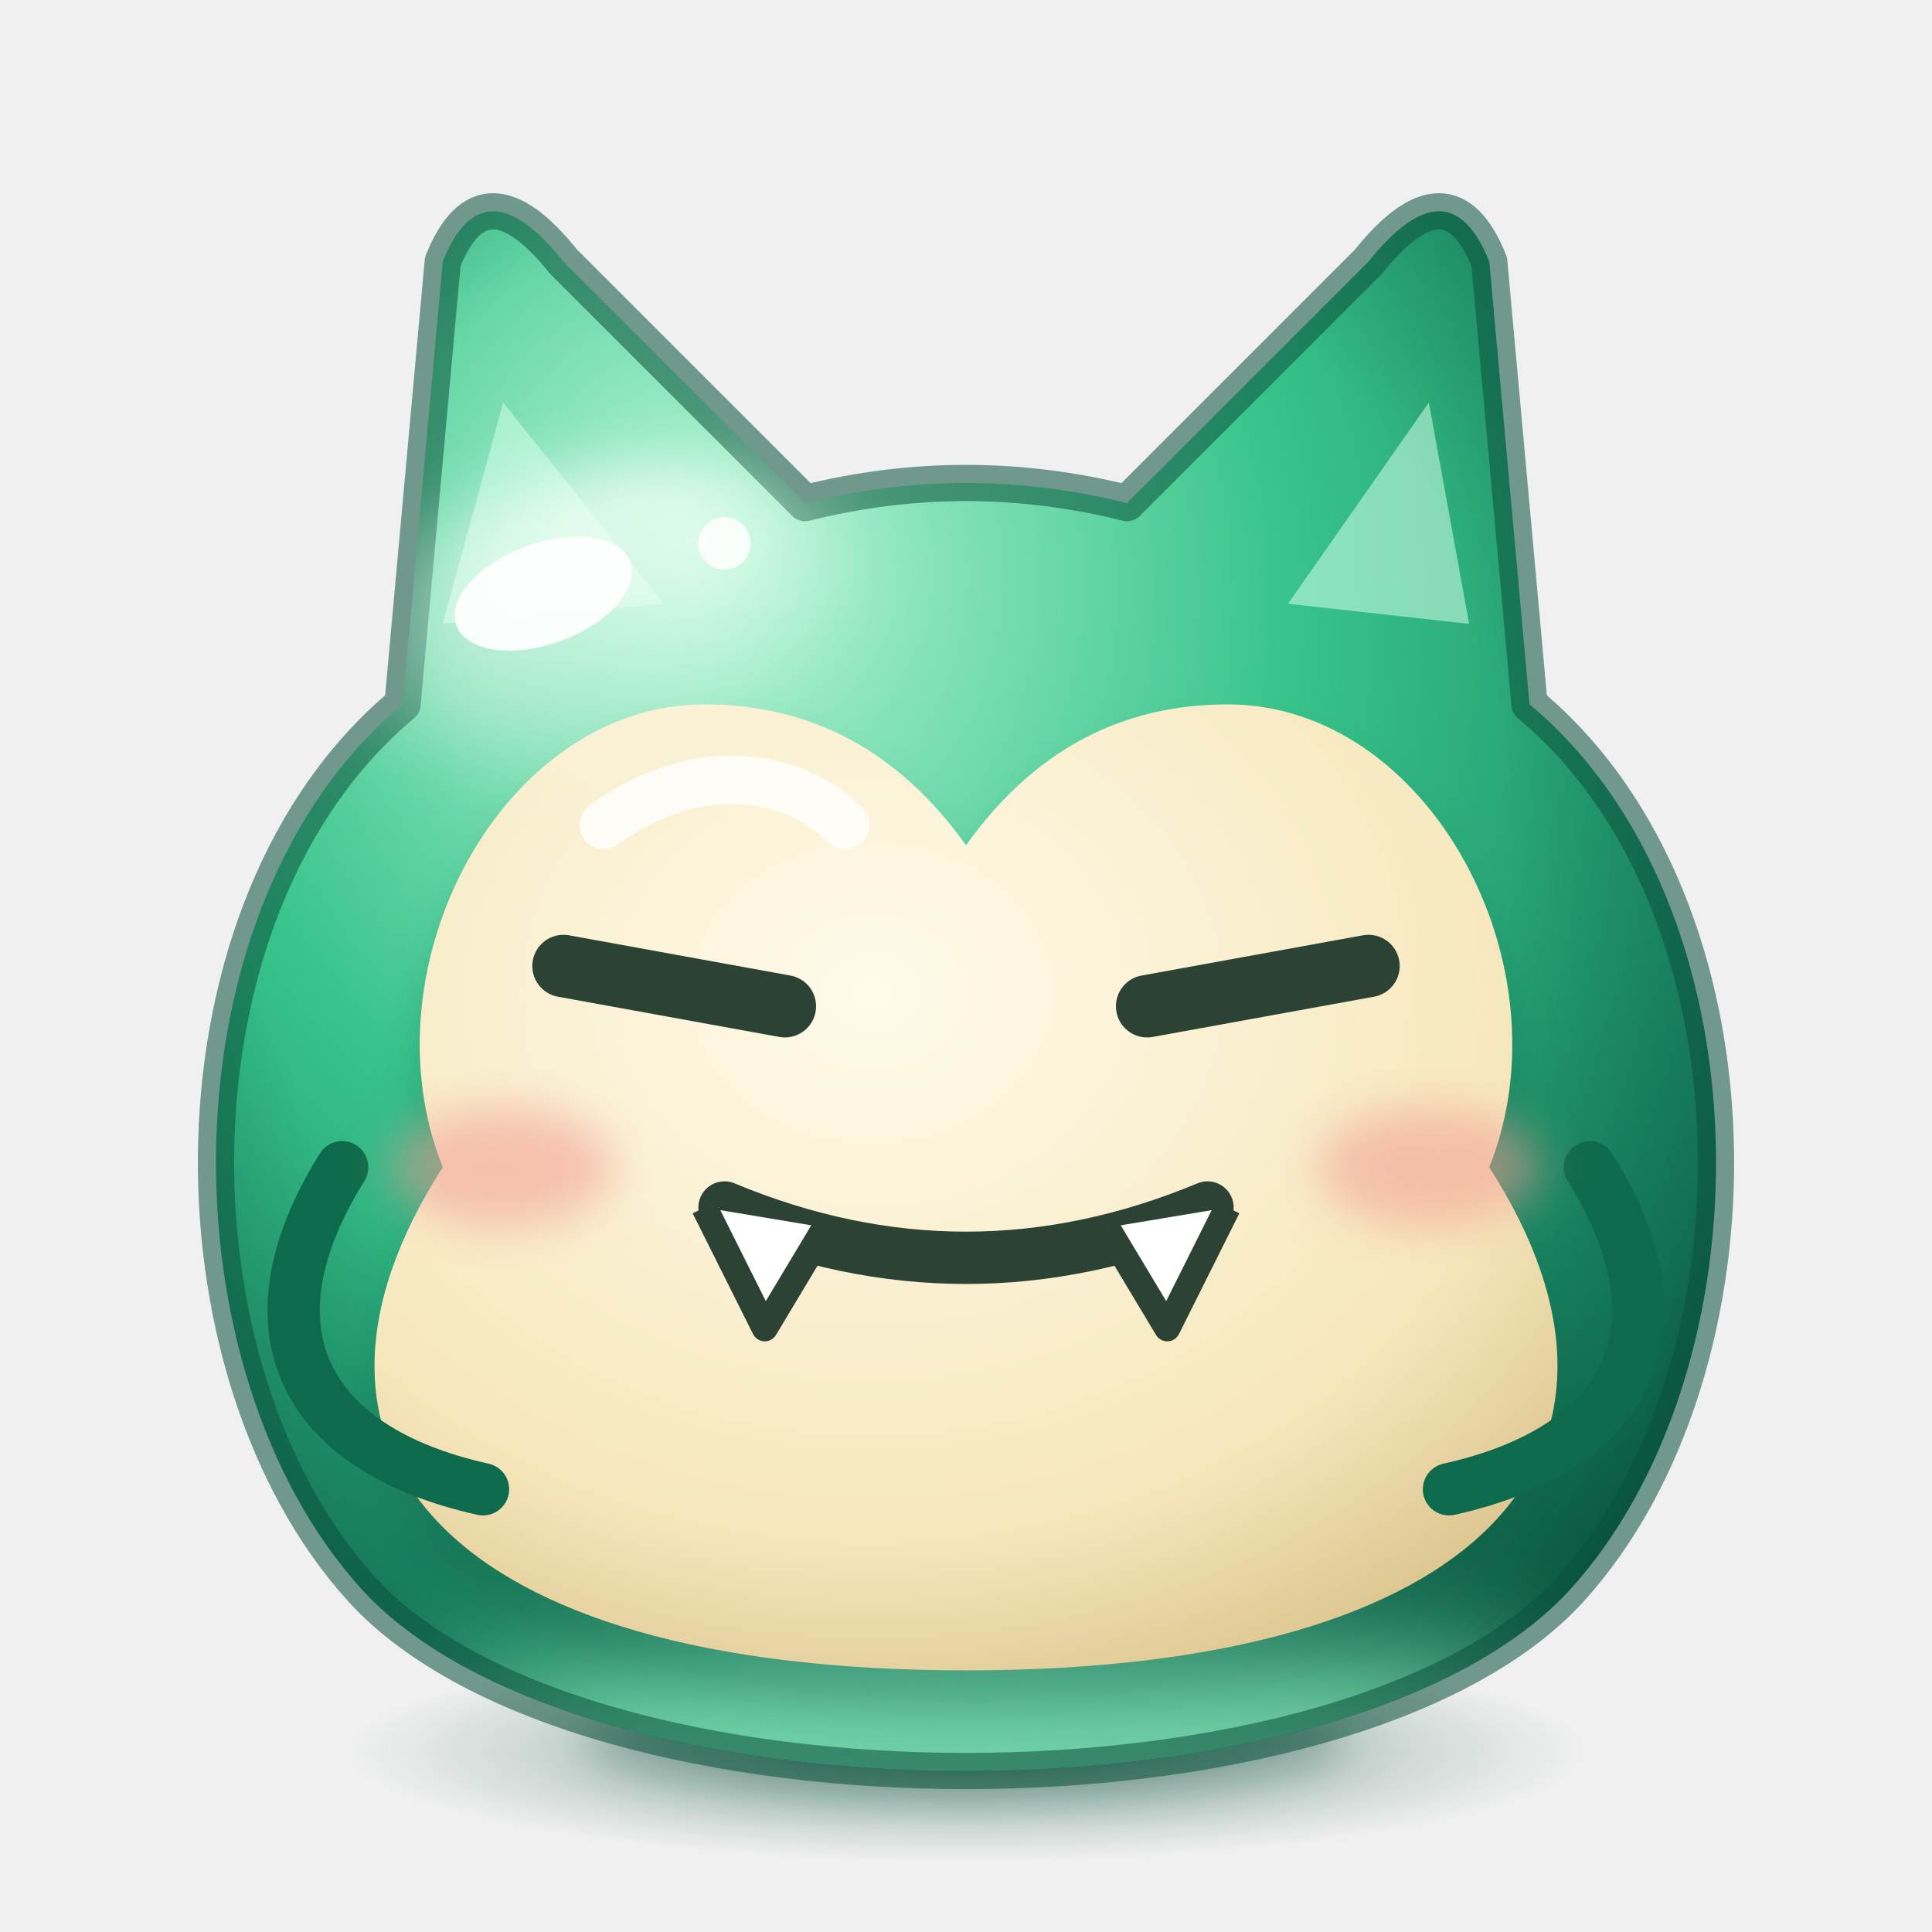
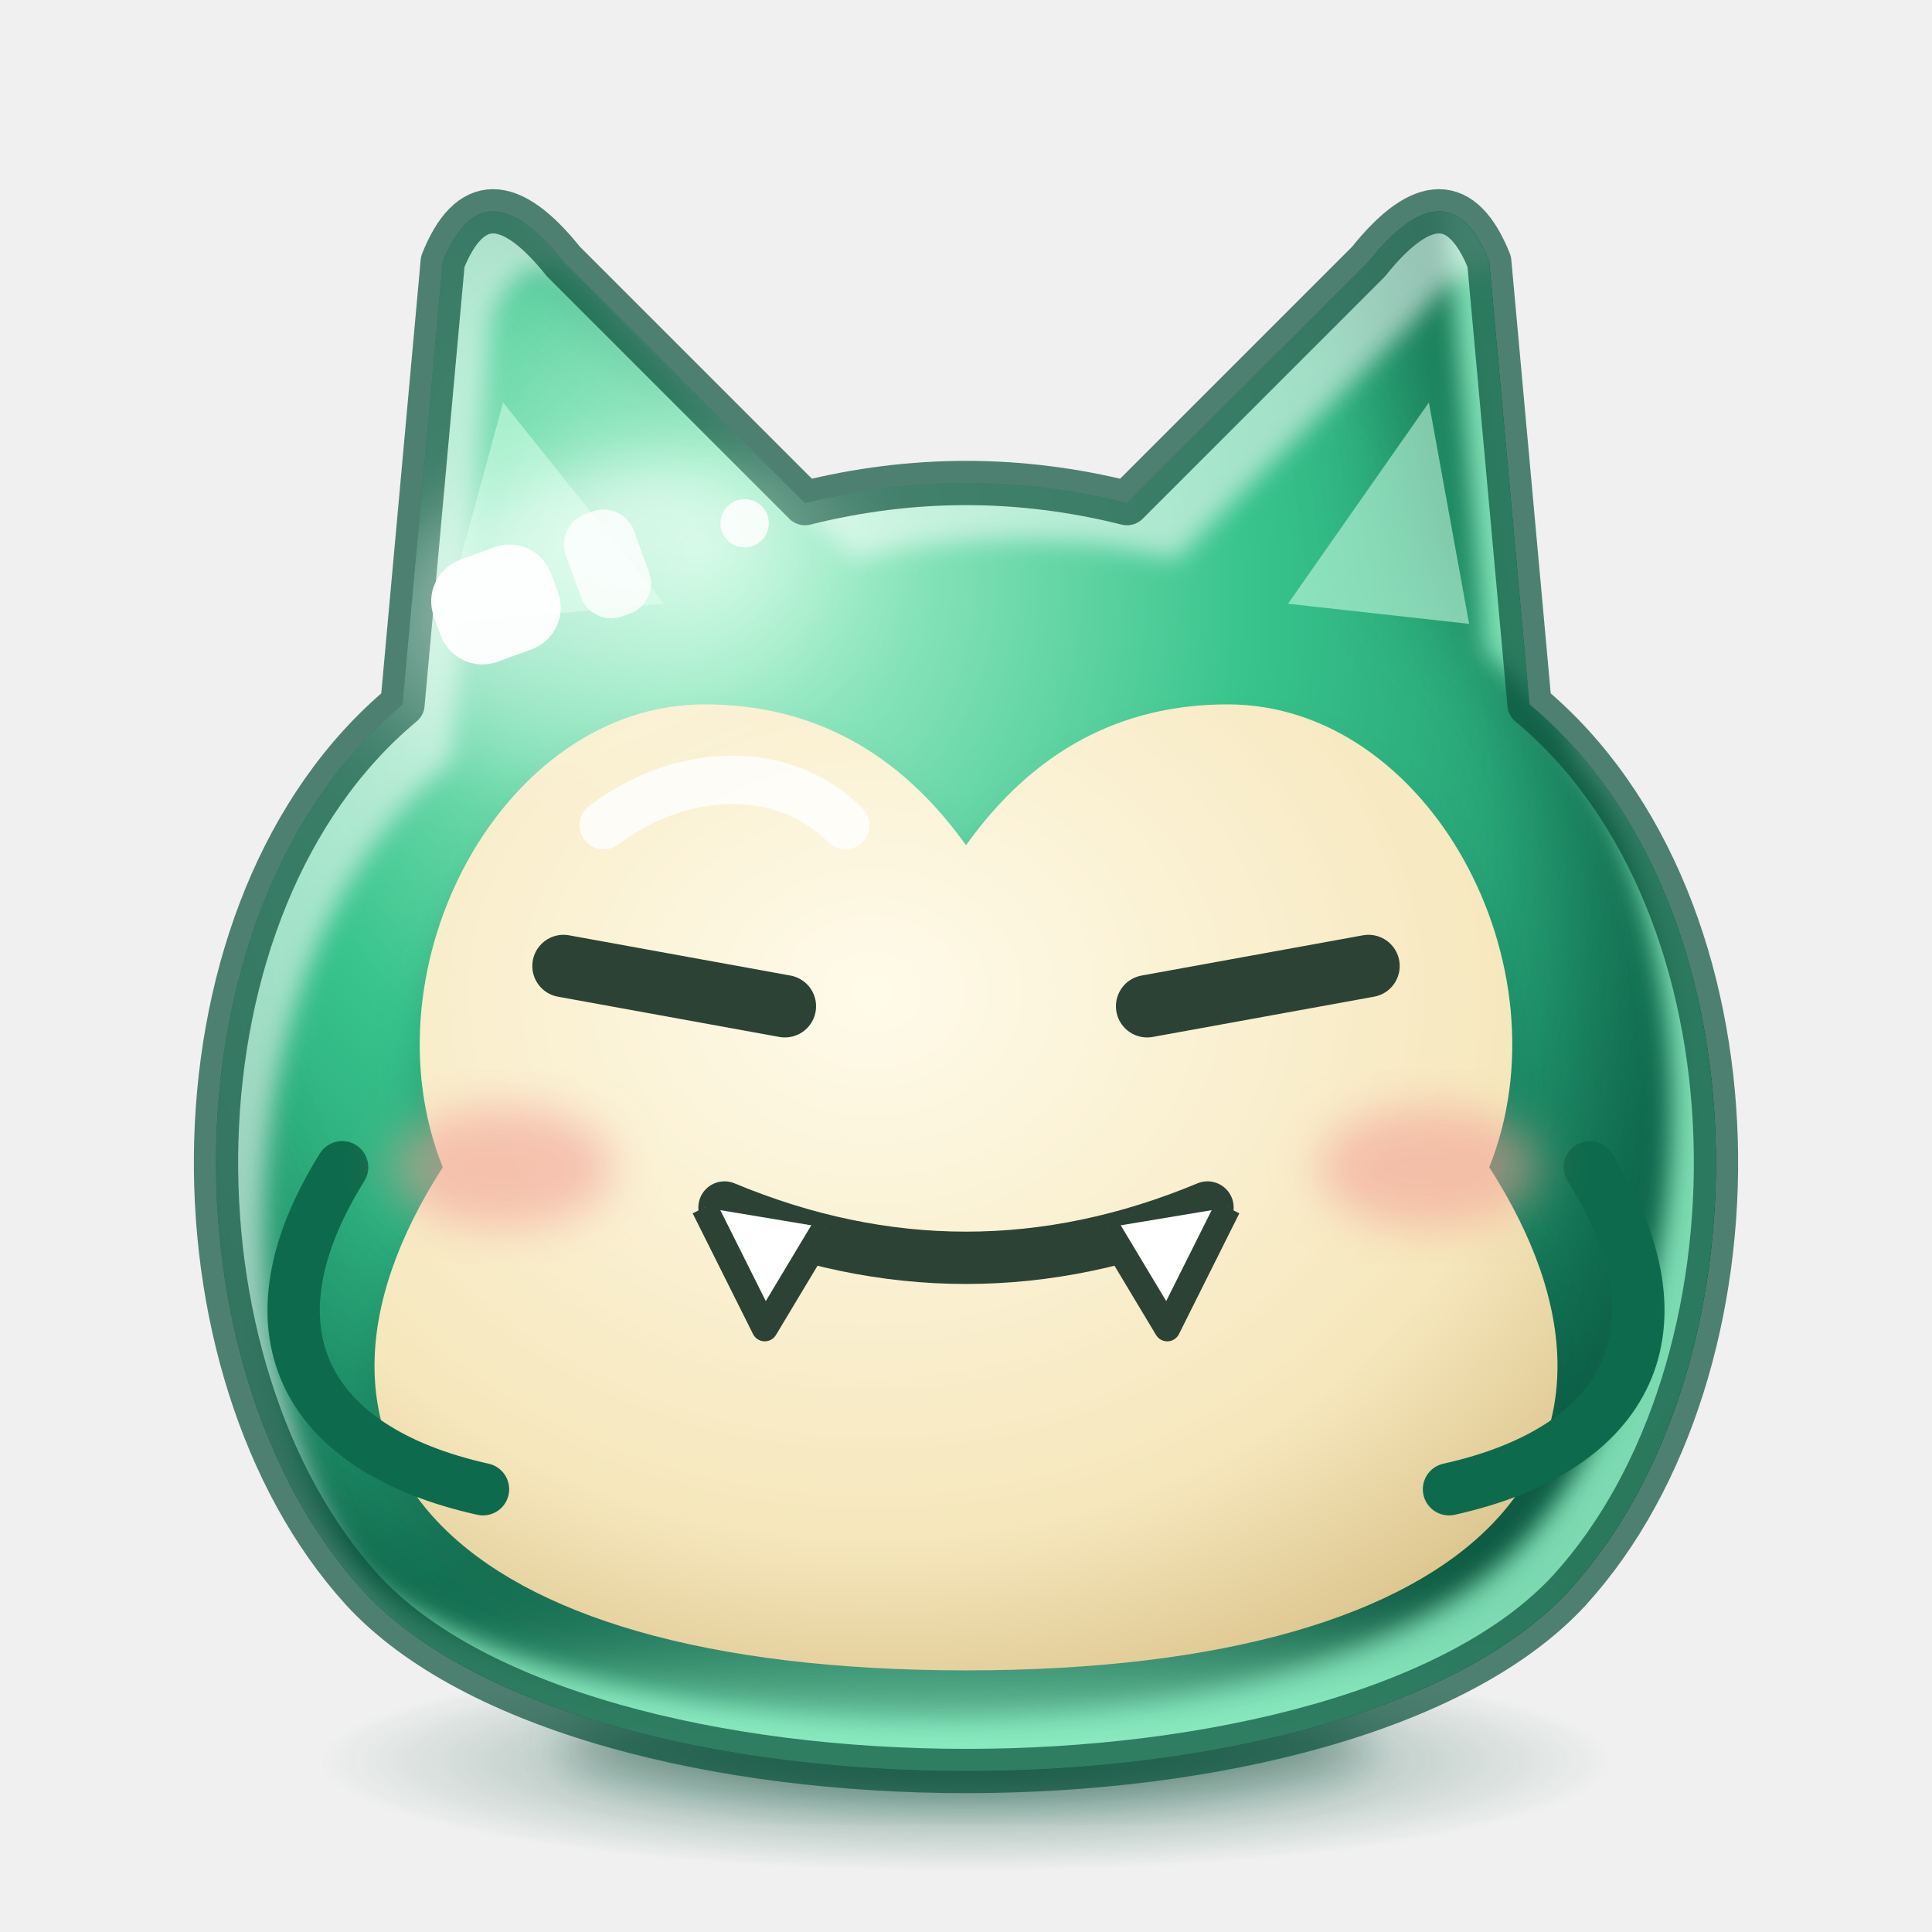
<svg xmlns="http://www.w3.org/2000/svg" viewBox="0 0 96 96" fill="none">
  <defs>
+     <filter id="blur05" x="-30%" y="-30%" width="160%" height="160%">
+       <feGaussianBlur stdDeviation=".6" />
+     </filter>
    <filter id="blur1" x="-30%" y="-30%" width="160%" height="160%">
      <feGaussianBlur stdDeviation="1.1" />
    </filter>
    <filter id="blur2" x="-30%" y="-30%" width="160%" height="160%">
      <feGaussianBlur stdDeviation="2.4" />
    </filter>
    <filter id="blur3" x="-40%" y="-40%" width="180%" height="180%">
      <feGaussianBlur stdDeviation="3.4" />
    </filter>
    <radialGradient id="body" cx="0.38" cy="0.3" r=".82" fx="0.32" fy="0.22">
      <stop offset="0" stop-color="#B9F7D6" />
-       <stop offset=".45" stop-color="#38C48C" />
-       <stop offset=".86" stop-color="#178462" />
+       <stop offset=".42" stop-color="#38C48C" />
+       <stop offset=".84" stop-color="#178462" />
      <stop offset="1" stop-color="#09503A" />
    </radialGradient>
    <radialGradient id="ao" cx=".44" cy=".4" r=".68">
-       <stop offset=".62" stop-color="#09503A" stop-opacity="0" />
-       <stop offset="1" stop-color="#09503A" stop-opacity=".55" />
+       <stop offset=".6" stop-color="#09503A" stop-opacity="0" />
+       <stop offset="1" stop-color="#09503A" stop-opacity=".5" />
    </radialGradient>
    <linearGradient id="spec" x1="0" y1="0" x2="0" y2="1">
      <stop offset="0" stop-color="#fff" stop-opacity=".95" />
      <stop offset="1" stop-color="#fff" stop-opacity=".05" />
    </linearGradient>
    <radialGradient id="shadow" cx=".5" cy=".5" r=".5">
-       <stop offset="0" stop-color="#09503A" stop-opacity=".5" />
+       <stop offset="0" stop-color="#09503A" stop-opacity=".55" />
      <stop offset="1" stop-color="#09503A" stop-opacity="0" />
    </radialGradient>
    <clipPath id="clip">
      <path d="M20 35 22 13q2-5 6 0l12 12q8-2 16 0l12-12q4-5 6 0l2 22C88 45 88 68 78 79c-11 12-49 12-60 0C8 68 8 45 20 35Z" />
    </clipPath>
+     <mask id="term" maskUnits="userSpaceOnUse" x="0" y="0" width="96" height="96">
+       <rect width="96" height="96" fill="#fff" />
+       <path d="M20 35 22 13q2-5 6 0l12 12q8-2 16 0l12-12q4-5 6 0l2 22C88 45 88 68 78 79c-11 12-49 12-60 0C8 68 8 45 20 35Z" transform="translate(-6 -7)" fill="#000" filter="url(#blur2)" />
+     </mask>
+     <mask id="rim" maskUnits="userSpaceOnUse" x="0" y="0" width="96" height="96">
+       <rect width="96" height="96" fill="#fff" />
+       <path d="M20 35 22 13q2-5 6 0l12 12q8-2 16 0l12-12q4-5 6 0l2 22C88 45 88 68 78 79c-11 12-49 12-60 0C8 68 8 45 20 35Z" transform="translate(2.4 2.8)" fill="#000" filter="url(#blur05)" />
+     </mask>
+     <mask id="kick" maskUnits="userSpaceOnUse" x="0" y="0" width="96" height="96">
+       <rect width="96" height="96" fill="#fff" />
+       <path d="M20 35 22 13q2-5 6 0l12 12q8-2 16 0l12-12q4-5 6 0l2 22C88 45 88 68 78 79c-11 12-49 12-60 0C8 68 8 45 20 35Z" transform="translate(-2.2 -2.6)" fill="#000" filter="url(#blur05)" />
+     </mask>
    <radialGradient id="cream" cx=".42" cy=".3" r=".8">
      <stop offset="0" stop-color="#FFFBEA" />
      <stop offset=".7" stop-color="#F6E7BC" />
      <stop offset="1" stop-color="#D9C189" />
    </radialGradient>
  </defs>
-   <ellipse cx="48" cy="87" rx="31" ry="5.5" fill="url(#shadow)" />
-   <ellipse cx="48" cy="86.5" rx="19" ry="2.6" fill="#09503A" opacity=".32" filter="url(#blur1)" />
+   <ellipse cx="48" cy="87.5" rx="32" ry="5.5" fill="url(#shadow)" />
+   <ellipse cx="48" cy="86.8" rx="20" ry="2.4" fill="#09503A" opacity=".4" filter="url(#blur1)" />
  <path d="M20 35 22 13q2-5 6 0l12 12q8-2 16 0l12-12q4-5 6 0l2 22C88 45 88 68 78 79c-11 12-49 12-60 0C8 68 8 45 20 35Z" fill="url(#body)" />
  <path d="M20 35 22 13q2-5 6 0l12 12q8-2 16 0l12-12q4-5 6 0l2 22C88 45 88 68 78 79c-11 12-49 12-60 0C8 68 8 45 20 35Z" fill="url(#ao)" />
  <g clip-path="url(#clip)">
-     <ellipse cx="50" cy="92" rx="34" ry="12" fill="#8FF0C4" opacity=".75" filter="url(#blur3)" />
+     <rect width="96" height="96" fill="#09503A" opacity=".42" mask="url(#term)" />
+     <ellipse cx="50" cy="93" rx="34" ry="12" fill="#8FF0C4" opacity=".8" filter="url(#blur3)" />
+     <rect width="96" height="96" fill="#8FF0C4" opacity=".85" mask="url(#kick)" />
+     <rect width="96" height="96" fill="#fff" opacity=".55" mask="url(#rim)" />
    <path d="M22 58C18 48 25 35 35 35q8 0 13 7 5-7 13-7c10 0 17 13 13 23 9 14 0 25-26 25S13 72 22 58Z" fill="#09503A" opacity=".28" transform="translate(0 2)" filter="url(#blur1)" />
    <path d="M22 58C18 48 25 35 35 35q8 0 13 7 5-7 13-7c10 0 17 13 13 23 9 14 0 25-26 25S13 72 22 58Z" fill="url(#cream)" />
    <path d="M30 41c4-3 9-3 12 0" stroke="#fff" stroke-width="2.4" stroke-linecap="round" opacity=".8" />
  </g>
-   <path d="M20 35 22 13q2-5 6 0l12 12q8-2 16 0l12-12q4-5 6 0l2 22C88 45 88 68 78 79c-11 12-49 12-60 0C8 68 8 45 20 35Z" stroke="#09503A" stroke-width="1.8" stroke-linejoin="round" opacity=".55" />
+   <path d="M20 35 22 13q2-5 6 0l12 12q8-2 16 0l12-12q4-5 6 0l2 22C88 45 88 68 78 79c-11 12-49 12-60 0C8 68 8 45 20 35Z" stroke="#09503A" stroke-width="2.2" stroke-linejoin="round" opacity=".7" />
  <path d="M22 31 25 20l8 10m31 0 7-10 2 11" fill="#D2FFE6" opacity=".55" />
  <path d="M17 58c-5 8-2 14 7 16m55-16c5 8 2 14-7 16" stroke="#0E6A4C" stroke-width="2.6" stroke-linecap="round" />
  <g clip-path="url(#clip)">
-     <ellipse cx="30" cy="31" rx="11" ry="7.5" transform="rotate(-20 30 31)" fill="url(#spec)" opacity=".82" filter="url(#blur2)" />
+     <ellipse cx="30" cy="31" rx="11" ry="7.5" transform="rotate(-20 30 31)" fill="url(#spec)" opacity=".7" filter="url(#blur2)" />
  </g>
-   <ellipse cx="27" cy="29.5" rx="4.6" ry="2.5" transform="rotate(-20 27 29.5)" fill="#fff" opacity=".92" />
-   <circle cx="36" cy="27" r="1.3" fill="#fff" opacity=".85" />
+   <g transform="rotate(-20 27 29.5)" fill="#fff">
+     <rect x="21.5" y="26.5" width="6.2" height="5.4" rx="2.2" opacity=".95" />
+     <rect x="28.7" y="26.5" width="3.6" height="5.4" rx="1.6" opacity=".8" />
+   </g>
+   <circle cx="37" cy="26" r="1.2" fill="#fff" opacity=".85" />
  <path d="m28 48 11 2m18 0 11-2" stroke="#2C4235" stroke-width="3.1" stroke-linecap="round" />
  <path d="M36 60q12 5 24 0" stroke="#2C4235" stroke-width="2.6" stroke-linecap="round" />
  <path d="m35 60 3 6 3-5m14 0 3 5 3-6" fill="#FFF" stroke="#2C4235" stroke-width="1.3" stroke-linejoin="round" />
  <ellipse cx="25" cy="58" rx="5.5" ry="3" fill="#F29C93" opacity=".55" filter="url(#blur1)" />
  <ellipse cx="71" cy="58" rx="5.5" ry="3" fill="#F29C93" opacity=".55" filter="url(#blur1)" />
</svg>
